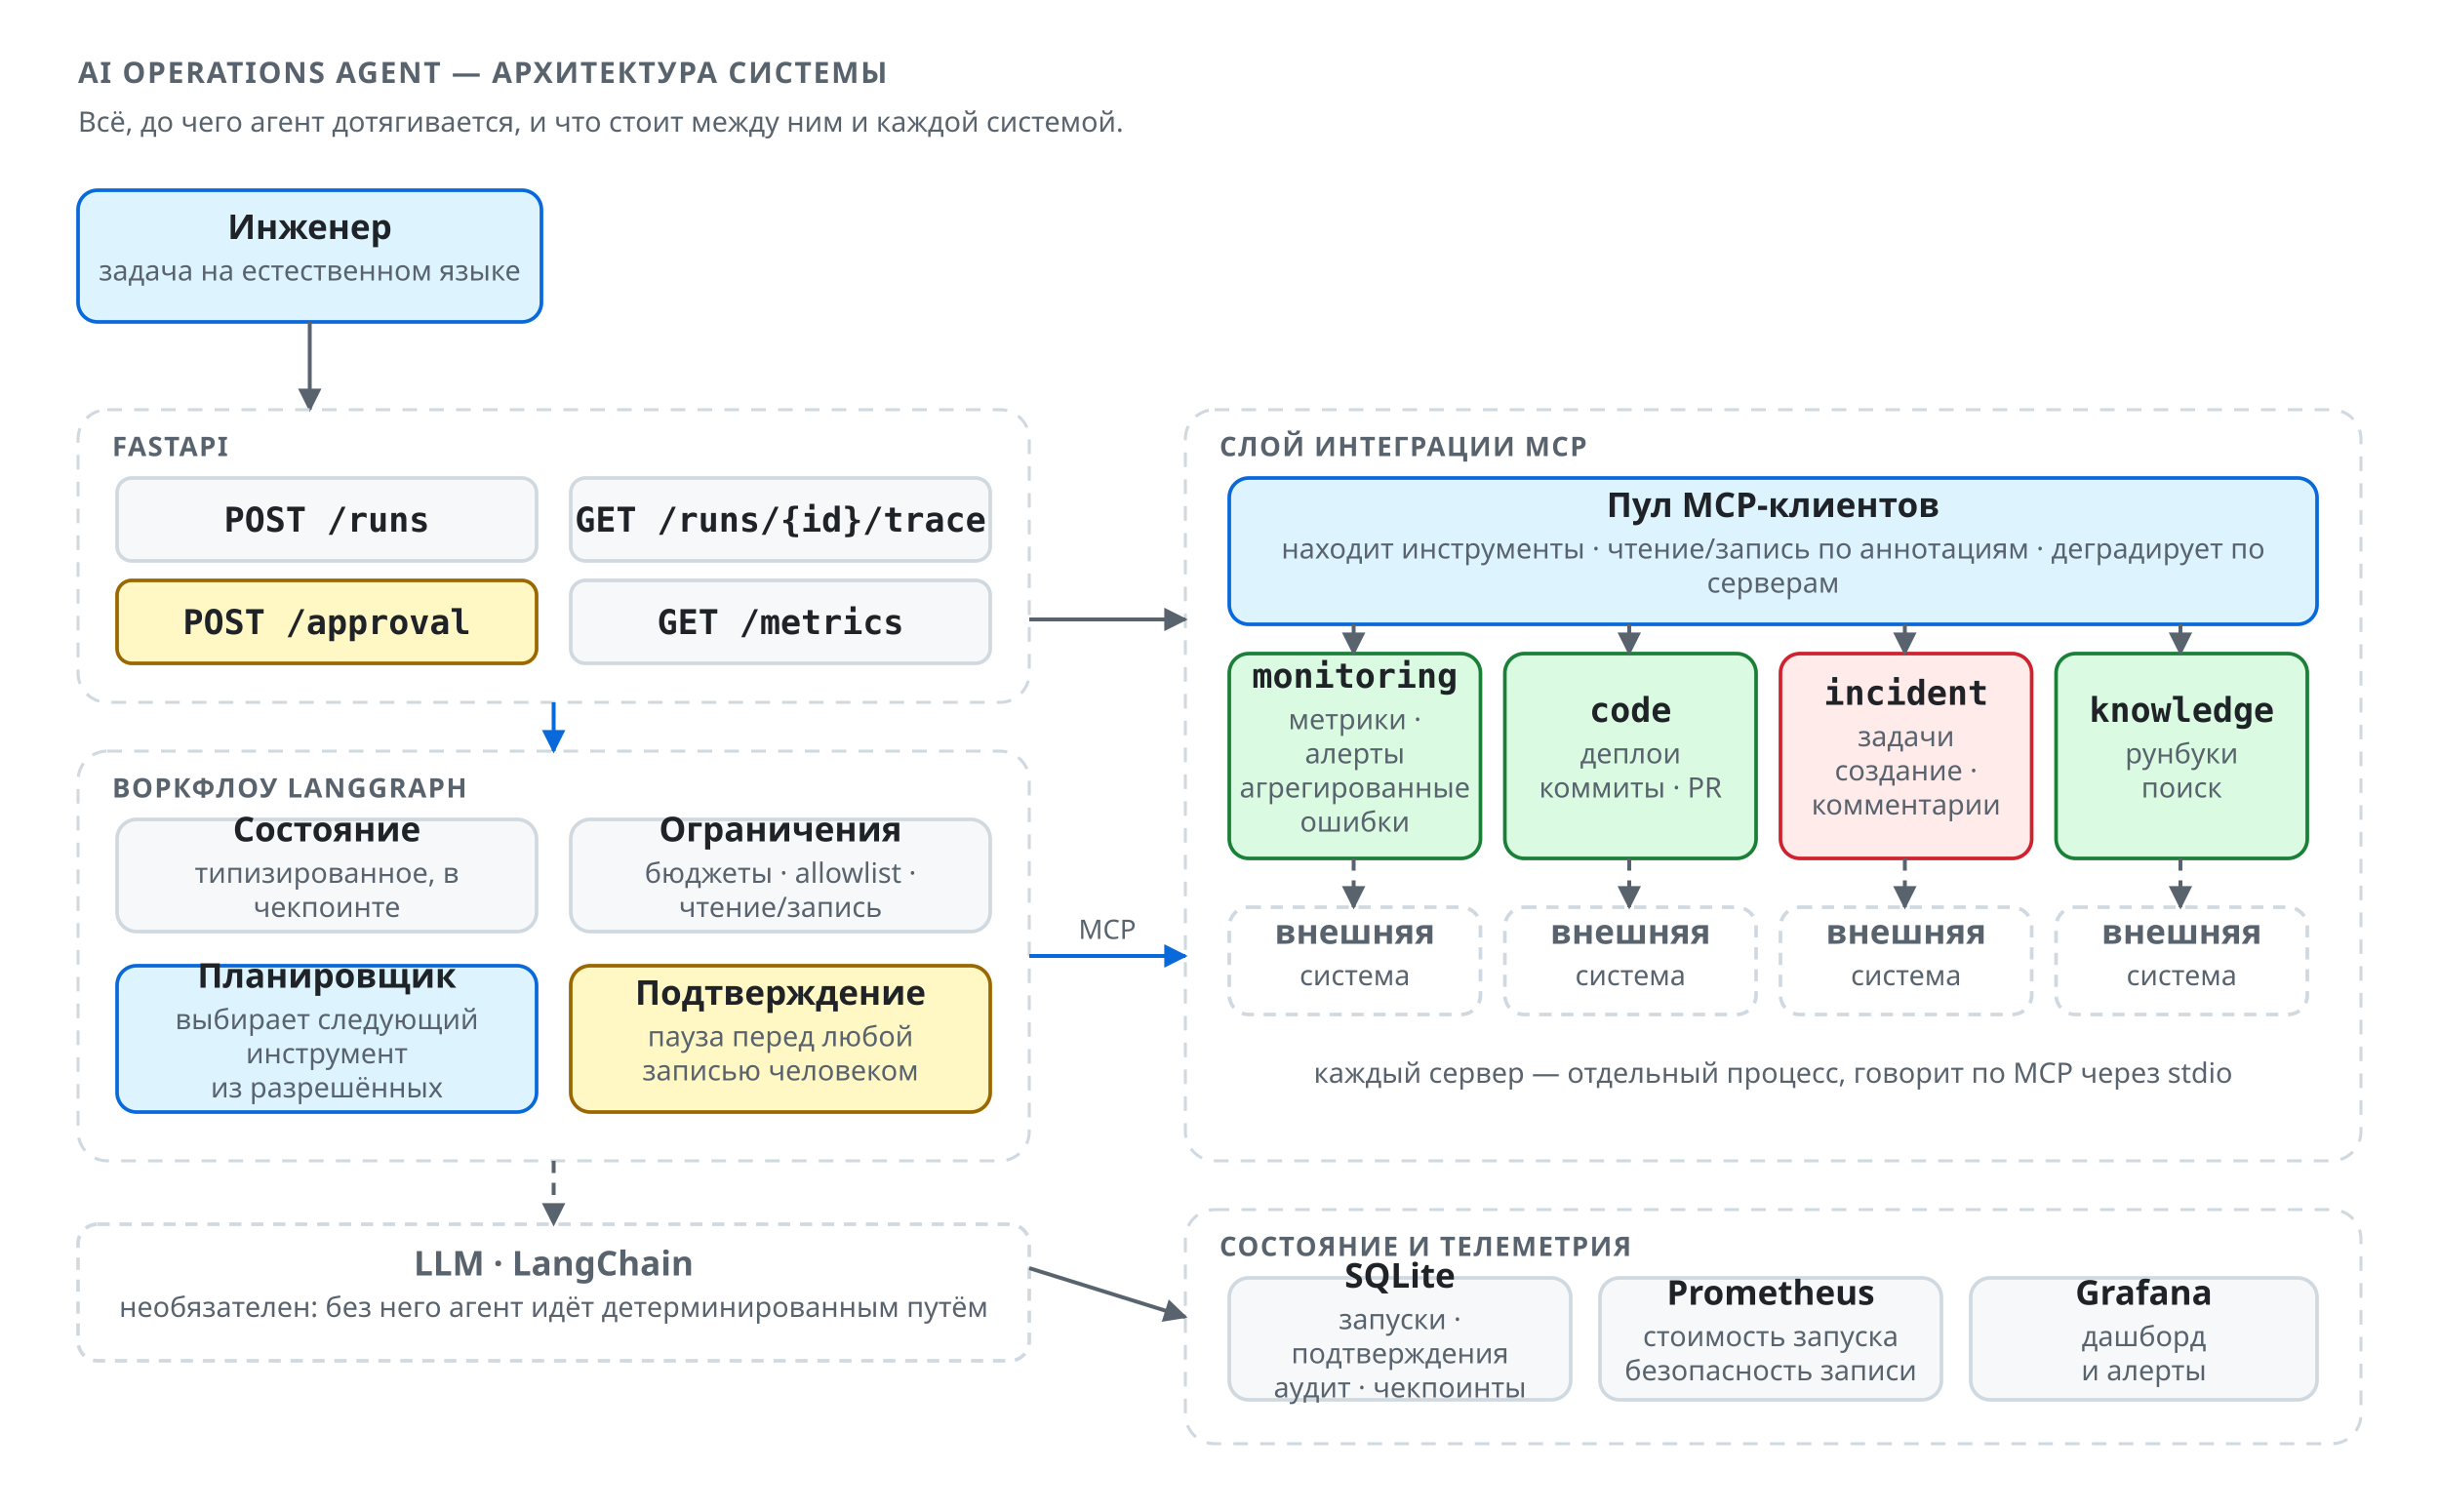
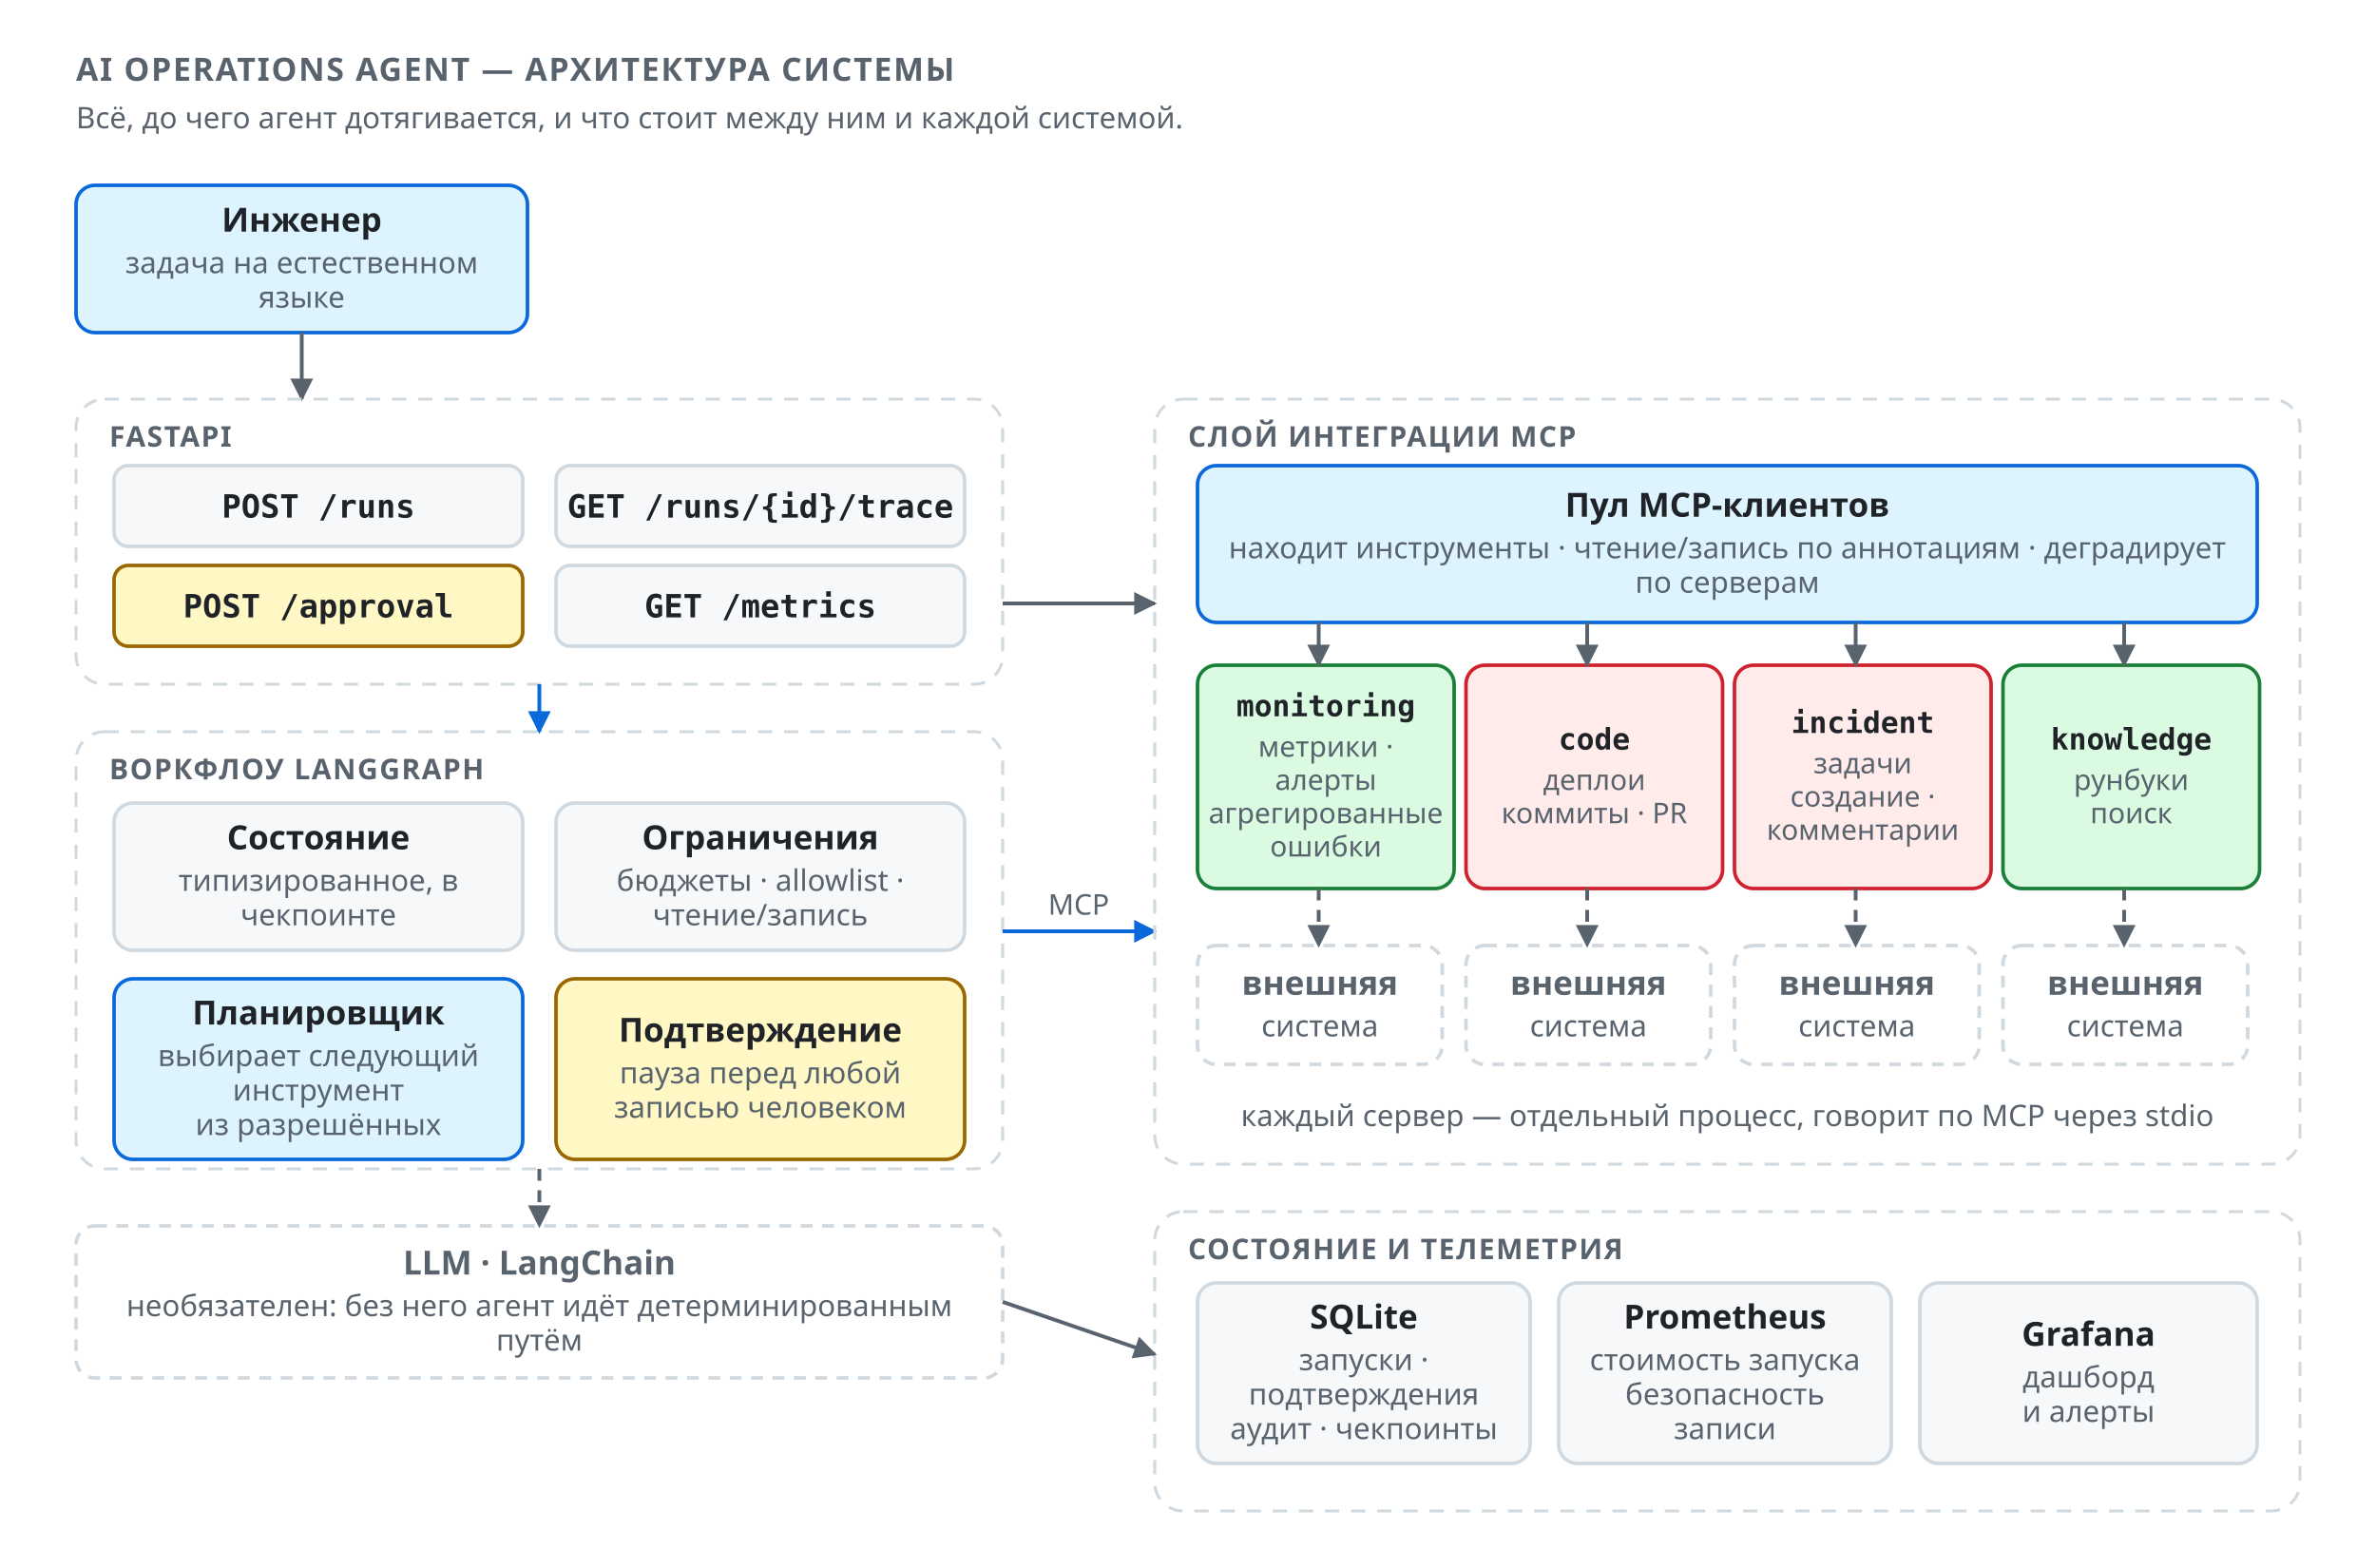
- <svg xmlns="http://www.w3.org/2000/svg" viewBox="0 0 1000 620" width="1000" height="620" role="img" aria-labelledby="title desc" font-family="-apple-system, BlinkMacSystemFont, 'Segoe UI', 'Noto Sans', Helvetica, Arial, sans-serif">
+ <svg xmlns="http://www.w3.org/2000/svg" viewBox="0 0 1000 660" width="1000" height="660" role="img" aria-labelledby="title desc" font-family="-apple-system, BlinkMacSystemFont, 'Segoe UI', 'Noto Sans', Helvetica, Arial, sans-serif">
  <defs>
    <marker id="arrow" viewBox="0 0 10 10" refX="9" refY="5" markerWidth="6" markerHeight="6" orient="auto-start-reverse">
      <path d="M 0 0 L 10 5 L 0 10 z" fill="#59636e" />
    </marker>
    <marker id="arrow-accent" viewBox="0 0 10 10" refX="9" refY="5" markerWidth="6" markerHeight="6" orient="auto-start-reverse">
      <path d="M 0 0 L 10 5 L 0 10 z" fill="#0969da" />
    </marker>
    <marker id="arrow-danger" viewBox="0 0 10 10" refX="9" refY="5" markerWidth="6" markerHeight="6" orient="auto-start-reverse">
      <path d="M 0 0 L 10 5 L 0 10 z" fill="#cf222e" />
    </marker>
  </defs>
-   <rect width="1000" height="620" fill="#ffffff" />
-   <text x="32" y="34" font-size="12" font-weight="700" letter-spacing="0.7" fill="#59636e">AI OPERATIONS AGENT — АРХИТЕКТУРА СИСТЕМЫ</text>
-   <text x="32" y="54" text-anchor="start" font-size="11.5" fill="#59636e">Всё, до чего агент дотягивается, и что стоит между ним и каждой системой.</text>
-   <rect x="32" y="78" width="190" height="54" rx="8" fill="#ddf4ff" stroke="#0969da" stroke-width="1.5" />
-   <text x="127.0" y="98.0" text-anchor="middle" font-size="14" font-weight="600" fill="#1f2328">Инженер</text>
-   <text x="127.0" y="115.0" text-anchor="middle" font-size="11.5" fill="#59636e">задача на естественном языке</text>
-   <path d="M 127 132 L 127 168" fill="none" stroke="#59636e" stroke-width="1.6" marker-end="url(#arrow)" />
+   <rect width="1000" height="660" fill="#ffffff" />
+   <text x="32" y="34" font-size="13.5" font-weight="700" letter-spacing="0.7" fill="#59636e">AI OPERATIONS AGENT — АРХИТЕКТУРА СИСТЕМЫ</text>
+   <text x="32" y="54" text-anchor="start" font-size="12.5" fill="#59636e">Всё, до чего агент дотягивается, и что стоит между ним и каждой системой.</text>
+   <rect x="32" y="78" width="190" height="62" rx="8" fill="#ddf4ff" stroke="#0969da" stroke-width="1.5" />
+   <text x="127.0" y="97.48" text-anchor="middle" font-size="14" font-weight="600" fill="#1f2328">Инженер</text>
+   <text x="127.0" y="114.98" text-anchor="middle" font-size="12.5" fill="#59636e">задача на естественном</text>
+   <text x="127.0" y="129.48" text-anchor="middle" font-size="12.5" fill="#59636e">языке</text>
+   <path d="M 127 140 L 127 168" fill="none" stroke="#59636e" stroke-width="1.6" marker-end="url(#arrow)" />
  <rect x="32" y="168" width="390" height="120" rx="12" fill="none" stroke="#d1d9e0" stroke-width="1.25" stroke-dasharray="6 5" />
-   <text x="46" y="187" font-size="11" font-weight="600" letter-spacing="0.6" fill="#59636e">FASTAPI</text>
+   <text x="46" y="188" font-size="12" font-weight="600" letter-spacing="0.6" fill="#59636e">FASTAPI</text>
  <rect x="48" y="196" width="172" height="34" rx="6" fill="#f6f8fa" stroke="#d1d9e0" stroke-width="1.5" />
-   <text x="134.0" y="218.0" text-anchor="middle" font-size="14" font-weight="600" fill="#1f2328" font-family="ui-monospace, SFMono-Regular, 'SF Mono', Menlo, Consolas, monospace">POST /runs</text>
+   <text x="134.0" y="217.86" text-anchor="middle" font-size="13.5" font-weight="600" fill="#1f2328" font-family="ui-monospace, SFMono-Regular, 'SF Mono', Menlo, Consolas, monospace">POST /runs</text>
  <rect x="48" y="238" width="172" height="34" rx="6" fill="#fff8c5" stroke="#9a6700" stroke-width="1.5" />
-   <text x="134.0" y="260.0" text-anchor="middle" font-size="14" font-weight="600" fill="#1f2328" font-family="ui-monospace, SFMono-Regular, 'SF Mono', Menlo, Consolas, monospace">POST /approval</text>
+   <text x="134.0" y="259.86" text-anchor="middle" font-size="13.5" font-weight="600" fill="#1f2328" font-family="ui-monospace, SFMono-Regular, 'SF Mono', Menlo, Consolas, monospace">POST /approval</text>
  <rect x="234" y="196" width="172" height="34" rx="6" fill="#f6f8fa" stroke="#d1d9e0" stroke-width="1.5" />
-   <text x="320.0" y="218.0" text-anchor="middle" font-size="14" font-weight="600" fill="#1f2328" font-family="ui-monospace, SFMono-Regular, 'SF Mono', Menlo, Consolas, monospace">GET /runs/{id}/trace</text>
+   <text x="320.0" y="217.86" text-anchor="middle" font-size="13.5" font-weight="600" fill="#1f2328" font-family="ui-monospace, SFMono-Regular, 'SF Mono', Menlo, Consolas, monospace">GET /runs/{id}/trace</text>
  <rect x="234" y="238" width="172" height="34" rx="6" fill="#f6f8fa" stroke="#d1d9e0" stroke-width="1.5" />
-   <text x="320.0" y="260.0" text-anchor="middle" font-size="14" font-weight="600" fill="#1f2328" font-family="ui-monospace, SFMono-Regular, 'SF Mono', Menlo, Consolas, monospace">GET /metrics</text>
-   <rect x="32" y="308" width="390" height="168" rx="12" fill="none" stroke="#d1d9e0" stroke-width="1.25" stroke-dasharray="6 5" />
-   <text x="46" y="327" font-size="11" font-weight="600" letter-spacing="0.6" fill="#59636e">ВОРКФЛОУ LANGGRAPH</text>
-   <rect x="48" y="336" width="172" height="46" rx="8" fill="#f6f8fa" stroke="#d1d9e0" stroke-width="1.5" />
-   <text x="134.0" y="345.0" text-anchor="middle" font-size="14" font-weight="600" fill="#1f2328">Состояние</text>
-   <text x="134.0" y="362.0" text-anchor="middle" font-size="11.5" fill="#59636e">типизированное, в</text>
-   <text x="134.0" y="376.0" text-anchor="middle" font-size="11.5" fill="#59636e">чекпоинте</text>
-   <rect x="234" y="336" width="172" height="46" rx="8" fill="#f6f8fa" stroke="#d1d9e0" stroke-width="1.5" />
-   <text x="320.0" y="345.0" text-anchor="middle" font-size="14" font-weight="600" fill="#1f2328">Ограничения</text>
-   <text x="320.0" y="362.0" text-anchor="middle" font-size="11.5" fill="#59636e">бюджеты · allowlist ·</text>
-   <text x="320.0" y="376.0" text-anchor="middle" font-size="11.5" fill="#59636e">чтение/запись</text>
-   <rect x="48" y="396" width="172" height="60" rx="8" fill="#ddf4ff" stroke="#0969da" stroke-width="1.5" />
-   <text x="134.0" y="405.0" text-anchor="middle" font-size="14" font-weight="600" fill="#1f2328">Планировщик</text>
-   <text x="134.0" y="422.0" text-anchor="middle" font-size="11.5" fill="#59636e">выбирает следующий</text>
-   <text x="134.0" y="436.0" text-anchor="middle" font-size="11.5" fill="#59636e">инструмент</text>
-   <text x="134.0" y="450.0" text-anchor="middle" font-size="11.5" fill="#59636e">из разрешённых</text>
-   <rect x="234" y="396" width="172" height="60" rx="8" fill="#fff8c5" stroke="#9a6700" stroke-width="1.5" />
-   <text x="320.0" y="412.0" text-anchor="middle" font-size="14" font-weight="600" fill="#1f2328">Подтверждение</text>
-   <text x="320.0" y="429.0" text-anchor="middle" font-size="11.5" fill="#59636e">пауза перед любой</text>
-   <text x="320.0" y="443.0" text-anchor="middle" font-size="11.5" fill="#59636e">записью человеком</text>
-   <rect x="32" y="502" width="390" height="56" rx="8" fill="#ffffff" stroke="#d1d9e0" stroke-width="1.5" stroke-dasharray="5 4" />
-   <text x="227.0" y="523.0" text-anchor="middle" font-size="14" font-weight="600" fill="#59636e">LLM  ·  LangChain</text>
-   <text x="227.0" y="540.0" text-anchor="middle" font-size="11.5" fill="#59636e">необязателен: без него агент идёт детерминированным путём</text>
-   <path d="M 227 476 L 227 502" fill="none" stroke="#59636e" stroke-width="1.6" stroke-dasharray="5 4" marker-end="url(#arrow)" />
+   <text x="320.0" y="259.86" text-anchor="middle" font-size="13.5" font-weight="600" fill="#1f2328" font-family="ui-monospace, SFMono-Regular, 'SF Mono', Menlo, Consolas, monospace">GET /metrics</text>
+   <rect x="32" y="308" width="390" height="184" rx="12" fill="none" stroke="#d1d9e0" stroke-width="1.25" stroke-dasharray="6 5" />
+   <text x="46" y="328" font-size="12" font-weight="600" letter-spacing="0.6" fill="#59636e">ВОРКФЛОУ LANGGRAPH</text>
+   <rect x="48" y="338" width="172" height="62" rx="8" fill="#f6f8fa" stroke="#d1d9e0" stroke-width="1.5" />
+   <text x="134.0" y="357.48" text-anchor="middle" font-size="14" font-weight="600" fill="#1f2328">Состояние</text>
+   <text x="134.0" y="374.98" text-anchor="middle" font-size="12.5" fill="#59636e">типизированное, в</text>
+   <text x="134.0" y="389.48" text-anchor="middle" font-size="12.5" fill="#59636e">чекпоинте</text>
+   <rect x="234" y="338" width="172" height="62" rx="8" fill="#f6f8fa" stroke="#d1d9e0" stroke-width="1.5" />
+   <text x="320.0" y="357.48" text-anchor="middle" font-size="14" font-weight="600" fill="#1f2328">Ограничения</text>
+   <text x="320.0" y="374.98" text-anchor="middle" font-size="12.5" fill="#59636e">бюджеты · allowlist ·</text>
+   <text x="320.0" y="389.48" text-anchor="middle" font-size="12.5" fill="#59636e">чтение/запись</text>
+   <rect x="48" y="412" width="172" height="76" rx="8" fill="#ddf4ff" stroke="#0969da" stroke-width="1.5" />
+   <text x="134.0" y="431.23" text-anchor="middle" font-size="14" font-weight="600" fill="#1f2328">Планировщик</text>
+   <text x="134.0" y="448.73" text-anchor="middle" font-size="12.5" fill="#59636e">выбирает следующий</text>
+   <text x="134.0" y="463.23" text-anchor="middle" font-size="12.5" fill="#59636e">инструмент</text>
+   <text x="134.0" y="477.73" text-anchor="middle" font-size="12.5" fill="#59636e">из разрешённых</text>
+   <rect x="234" y="412" width="172" height="76" rx="8" fill="#fff8c5" stroke="#9a6700" stroke-width="1.5" />
+   <text x="320.0" y="438.48" text-anchor="middle" font-size="14" font-weight="600" fill="#1f2328">Подтверждение</text>
+   <text x="320.0" y="455.98" text-anchor="middle" font-size="12.5" fill="#59636e">пауза перед любой</text>
+   <text x="320.0" y="470.48" text-anchor="middle" font-size="12.5" fill="#59636e">записью человеком</text>
+   <rect x="32" y="516" width="390" height="64" rx="8" fill="#ffffff" stroke="#d1d9e0" stroke-width="1.5" stroke-dasharray="5 4" />
+   <text x="227.0" y="536.48" text-anchor="middle" font-size="14" font-weight="600" fill="#59636e">LLM  ·  LangChain</text>
+   <text x="227.0" y="553.98" text-anchor="middle" font-size="12.5" fill="#59636e">необязателен: без него агент идёт детерминированным</text>
+   <text x="227.0" y="568.48" text-anchor="middle" font-size="12.5" fill="#59636e">путём</text>
+   <path d="M 227 492 L 227 516" fill="none" stroke="#59636e" stroke-width="1.6" stroke-dasharray="5 4" marker-end="url(#arrow)" />
  <path d="M 227 288 L 227 308" fill="none" stroke="#0969da" stroke-width="1.6" marker-end="url(#arrow-accent)" />
  <path d="M 422 392 L 486 392" fill="none" stroke="#0969da" stroke-width="1.6" marker-end="url(#arrow-accent)" />
-   <text x="454.0" y="385.0" text-anchor="middle" font-size="11" fill="#59636e">MCP</text>
-   <rect x="486" y="168" width="482" height="308" rx="12" fill="none" stroke="#d1d9e0" stroke-width="1.25" stroke-dasharray="6 5" />
-   <text x="500" y="187" font-size="11" font-weight="600" letter-spacing="0.6" fill="#59636e">СЛОЙ ИНТЕГРАЦИИ MCP</text>
-   <rect x="504" y="196" width="446" height="60" rx="8" fill="#ddf4ff" stroke="#0969da" stroke-width="1.5" />
-   <text x="727.0" y="212.0" text-anchor="middle" font-size="14" font-weight="600" fill="#1f2328">Пул MCP-клиентов</text>
-   <text x="727.0" y="229.0" text-anchor="middle" font-size="11.5" fill="#59636e">находит инструменты · чтение/запись по аннотациям · деградирует по</text>
-   <text x="727.0" y="243.0" text-anchor="middle" font-size="11.5" fill="#59636e">серверам</text>
-   <rect x="504" y="268" width="103" height="84" rx="8" fill="#dafbe1" stroke="#1a7f37" stroke-width="1.5" />
-   <text x="555.5" y="282.0" text-anchor="middle" font-size="14" font-weight="600" fill="#1f2328" font-family="ui-monospace, SFMono-Regular, 'SF Mono', Menlo, Consolas, monospace">monitoring</text>
-   <text x="555.5" y="299.0" text-anchor="middle" font-size="11.5" fill="#59636e">метрики ·</text>
-   <text x="555.5" y="313.0" text-anchor="middle" font-size="11.5" fill="#59636e">алерты</text>
-   <text x="555.5" y="327.0" text-anchor="middle" font-size="11.5" fill="#59636e">агрегированные</text>
-   <text x="555.5" y="341.0" text-anchor="middle" font-size="11.5" fill="#59636e">ошибки</text>
-   <path d="M 555 256 L 555 268" fill="none" stroke="#59636e" stroke-width="1.6" marker-end="url(#arrow)" />
-   <rect x="504" y="372" width="103" height="44" rx="8" fill="#ffffff" stroke="#d1d9e0" stroke-width="1.5" stroke-dasharray="5 4" />
-   <text x="555.5" y="387.0" text-anchor="middle" font-size="14" font-weight="600" fill="#59636e">внешняя</text>
-   <text x="555.5" y="404.0" text-anchor="middle" font-size="11.5" fill="#59636e">система</text>
-   <path d="M 555 352 L 555 372" fill="none" stroke="#59636e" stroke-width="1.6" stroke-dasharray="5 4" marker-end="url(#arrow)" />
-   <rect x="617" y="268" width="103" height="84" rx="8" fill="#dafbe1" stroke="#1a7f37" stroke-width="1.5" />
-   <text x="668.5" y="296.0" text-anchor="middle" font-size="14" font-weight="600" fill="#1f2328" font-family="ui-monospace, SFMono-Regular, 'SF Mono', Menlo, Consolas, monospace">code</text>
-   <text x="668.5" y="313.0" text-anchor="middle" font-size="11.5" fill="#59636e">деплои</text>
-   <text x="668.5" y="327.0" text-anchor="middle" font-size="11.5" fill="#59636e">коммиты · PR</text>
-   <path d="M 668 256 L 668 268" fill="none" stroke="#59636e" stroke-width="1.6" marker-end="url(#arrow)" />
-   <rect x="617" y="372" width="103" height="44" rx="8" fill="#ffffff" stroke="#d1d9e0" stroke-width="1.5" stroke-dasharray="5 4" />
-   <text x="668.5" y="387.0" text-anchor="middle" font-size="14" font-weight="600" fill="#59636e">внешняя</text>
-   <text x="668.5" y="404.0" text-anchor="middle" font-size="11.5" fill="#59636e">система</text>
-   <path d="M 668 352 L 668 372" fill="none" stroke="#59636e" stroke-width="1.6" stroke-dasharray="5 4" marker-end="url(#arrow)" />
-   <rect x="730" y="268" width="103" height="84" rx="8" fill="#ffebe9" stroke="#cf222e" stroke-width="1.5" />
-   <text x="781.5" y="289.0" text-anchor="middle" font-size="14" font-weight="600" fill="#1f2328" font-family="ui-monospace, SFMono-Regular, 'SF Mono', Menlo, Consolas, monospace">incident</text>
-   <text x="781.5" y="306.0" text-anchor="middle" font-size="11.5" fill="#59636e">задачи</text>
-   <text x="781.5" y="320.0" text-anchor="middle" font-size="11.5" fill="#59636e">создание ·</text>
-   <text x="781.5" y="334.0" text-anchor="middle" font-size="11.5" fill="#59636e">комментарии</text>
-   <path d="M 781 256 L 781 268" fill="none" stroke="#59636e" stroke-width="1.6" marker-end="url(#arrow)" />
-   <rect x="730" y="372" width="103" height="44" rx="8" fill="#ffffff" stroke="#d1d9e0" stroke-width="1.5" stroke-dasharray="5 4" />
-   <text x="781.5" y="387.0" text-anchor="middle" font-size="14" font-weight="600" fill="#59636e">внешняя</text>
-   <text x="781.5" y="404.0" text-anchor="middle" font-size="11.5" fill="#59636e">система</text>
-   <path d="M 781 352 L 781 372" fill="none" stroke="#59636e" stroke-width="1.6" stroke-dasharray="5 4" marker-end="url(#arrow)" />
-   <rect x="843" y="268" width="103" height="84" rx="8" fill="#dafbe1" stroke="#1a7f37" stroke-width="1.5" />
-   <text x="894.5" y="296.0" text-anchor="middle" font-size="14" font-weight="600" fill="#1f2328" font-family="ui-monospace, SFMono-Regular, 'SF Mono', Menlo, Consolas, monospace">knowledge</text>
-   <text x="894.5" y="313.0" text-anchor="middle" font-size="11.5" fill="#59636e">рунбуки</text>
-   <text x="894.5" y="327.0" text-anchor="middle" font-size="11.5" fill="#59636e">поиск</text>
-   <path d="M 894 256 L 894 268" fill="none" stroke="#59636e" stroke-width="1.6" marker-end="url(#arrow)" />
-   <rect x="843" y="372" width="103" height="44" rx="8" fill="#ffffff" stroke="#d1d9e0" stroke-width="1.5" stroke-dasharray="5 4" />
-   <text x="894.5" y="387.0" text-anchor="middle" font-size="14" font-weight="600" fill="#59636e">внешняя</text>
-   <text x="894.5" y="404.0" text-anchor="middle" font-size="11.5" fill="#59636e">система</text>
-   <path d="M 894 352 L 894 372" fill="none" stroke="#59636e" stroke-width="1.6" stroke-dasharray="5 4" marker-end="url(#arrow)" />
-   <text x="727" y="444" text-anchor="middle" font-size="11.5" fill="#59636e">каждый сервер — отдельный процесс, говорит по MCP через stdio</text>
-   <rect x="486" y="496" width="482" height="96" rx="12" fill="none" stroke="#d1d9e0" stroke-width="1.25" stroke-dasharray="6 5" />
-   <text x="500" y="515" font-size="11" font-weight="600" letter-spacing="0.6" fill="#59636e">СОСТОЯНИЕ И ТЕЛЕМЕТРИЯ</text>
-   <rect x="504" y="524" width="140" height="50" rx="8" fill="#f6f8fa" stroke="#d1d9e0" stroke-width="1.5" />
-   <text x="574.0" y="528.0" text-anchor="middle" font-size="14" font-weight="600" fill="#1f2328">SQLite</text>
-   <text x="574.0" y="545.0" text-anchor="middle" font-size="11.5" fill="#59636e">запуски ·</text>
-   <text x="574.0" y="559.0" text-anchor="middle" font-size="11.5" fill="#59636e">подтверждения</text>
-   <text x="574.0" y="573.0" text-anchor="middle" font-size="11.5" fill="#59636e">аудит · чекпоинты</text>
-   <rect x="656" y="524" width="140" height="50" rx="8" fill="#f6f8fa" stroke="#d1d9e0" stroke-width="1.5" />
-   <text x="726.0" y="535.0" text-anchor="middle" font-size="14" font-weight="600" fill="#1f2328">Prometheus</text>
-   <text x="726.0" y="552.0" text-anchor="middle" font-size="11.5" fill="#59636e">стоимость запуска</text>
-   <text x="726.0" y="566.0" text-anchor="middle" font-size="11.5" fill="#59636e">безопасность записи</text>
-   <rect x="808" y="524" width="142" height="50" rx="8" fill="#f6f8fa" stroke="#d1d9e0" stroke-width="1.5" />
-   <text x="879.0" y="535.0" text-anchor="middle" font-size="14" font-weight="600" fill="#1f2328">Grafana</text>
-   <text x="879.0" y="552.0" text-anchor="middle" font-size="11.5" fill="#59636e">дашборд</text>
-   <text x="879.0" y="566.0" text-anchor="middle" font-size="11.5" fill="#59636e">и алерты</text>
+   <text x="454.0" y="385.0" text-anchor="middle" font-size="12" fill="#59636e">MCP</text>
+   <rect x="486" y="168" width="482" height="322" rx="12" fill="none" stroke="#d1d9e0" stroke-width="1.25" stroke-dasharray="6 5" />
+   <text x="500" y="188" font-size="12" font-weight="600" letter-spacing="0.6" fill="#59636e">СЛОЙ ИНТЕГРАЦИИ MCP</text>
+   <rect x="504" y="196" width="446" height="66" rx="8" fill="#ddf4ff" stroke="#0969da" stroke-width="1.5" />
+   <text x="727.0" y="217.48" text-anchor="middle" font-size="14" font-weight="600" fill="#1f2328">Пул MCP-клиентов</text>
+   <text x="727.0" y="234.98" text-anchor="middle" font-size="12.5" fill="#59636e">находит инструменты · чтение/запись по аннотациям · деградирует</text>
+   <text x="727.0" y="249.48" text-anchor="middle" font-size="12.5" fill="#59636e">по серверам</text>
+   <rect x="504" y="280" width="108" height="94" rx="8" fill="#dafbe1" stroke="#1a7f37" stroke-width="1.5" />
+   <text x="558.0" y="301.5" text-anchor="middle" font-size="12.5" font-weight="600" fill="#1f2328" font-family="ui-monospace, SFMono-Regular, 'SF Mono', Menlo, Consolas, monospace">monitoring</text>
+   <text x="558.0" y="318.5" text-anchor="middle" font-size="12" fill="#59636e">метрики ·</text>
+   <text x="558.0" y="332.5" text-anchor="middle" font-size="12" fill="#59636e">алерты</text>
+   <text x="558.0" y="346.5" text-anchor="middle" font-size="12" fill="#59636e">агрегированные</text>
+   <text x="558.0" y="360.5" text-anchor="middle" font-size="12" fill="#59636e">ошибки</text>
+   <path d="M 555 262 L 555 280" fill="none" stroke="#59636e" stroke-width="1.6" marker-end="url(#arrow)" />
+   <rect x="504" y="398" width="103" height="50" rx="8" fill="#ffffff" stroke="#d1d9e0" stroke-width="1.5" stroke-dasharray="5 4" />
+   <text x="555.5" y="418.73" text-anchor="middle" font-size="14" font-weight="600" fill="#59636e">внешняя</text>
+   <text x="555.5" y="436.23" text-anchor="middle" font-size="12.5" fill="#59636e">система</text>
+   <path d="M 555 374 L 555 398" fill="none" stroke="#59636e" stroke-width="1.6" stroke-dasharray="5 4" marker-end="url(#arrow)" />
+   <rect x="617" y="280" width="108" height="94" rx="8" fill="#ffebe9" stroke="#cf222e" stroke-width="1.5" />
+   <text x="671.0" y="315.5" text-anchor="middle" font-size="12.5" font-weight="600" fill="#1f2328" font-family="ui-monospace, SFMono-Regular, 'SF Mono', Menlo, Consolas, monospace">code</text>
+   <text x="671.0" y="332.5" text-anchor="middle" font-size="12" fill="#59636e">деплои</text>
+   <text x="671.0" y="346.5" text-anchor="middle" font-size="12" fill="#59636e">коммиты · PR</text>
+   <path d="M 668 262 L 668 280" fill="none" stroke="#59636e" stroke-width="1.6" marker-end="url(#arrow)" />
+   <rect x="617" y="398" width="103" height="50" rx="8" fill="#ffffff" stroke="#d1d9e0" stroke-width="1.5" stroke-dasharray="5 4" />
+   <text x="668.5" y="418.73" text-anchor="middle" font-size="14" font-weight="600" fill="#59636e">внешняя</text>
+   <text x="668.5" y="436.23" text-anchor="middle" font-size="12.5" fill="#59636e">система</text>
+   <path d="M 668 374 L 668 398" fill="none" stroke="#59636e" stroke-width="1.6" stroke-dasharray="5 4" marker-end="url(#arrow)" />
+   <rect x="730" y="280" width="108" height="94" rx="8" fill="#ffebe9" stroke="#cf222e" stroke-width="1.5" />
+   <text x="784.0" y="308.5" text-anchor="middle" font-size="12.5" font-weight="600" fill="#1f2328" font-family="ui-monospace, SFMono-Regular, 'SF Mono', Menlo, Consolas, monospace">incident</text>
+   <text x="784.0" y="325.5" text-anchor="middle" font-size="12" fill="#59636e">задачи</text>
+   <text x="784.0" y="339.5" text-anchor="middle" font-size="12" fill="#59636e">создание ·</text>
+   <text x="784.0" y="353.5" text-anchor="middle" font-size="12" fill="#59636e">комментарии</text>
+   <path d="M 781 262 L 781 280" fill="none" stroke="#59636e" stroke-width="1.6" marker-end="url(#arrow)" />
+   <rect x="730" y="398" width="103" height="50" rx="8" fill="#ffffff" stroke="#d1d9e0" stroke-width="1.5" stroke-dasharray="5 4" />
+   <text x="781.5" y="418.73" text-anchor="middle" font-size="14" font-weight="600" fill="#59636e">внешняя</text>
+   <text x="781.5" y="436.23" text-anchor="middle" font-size="12.5" fill="#59636e">система</text>
+   <path d="M 781 374 L 781 398" fill="none" stroke="#59636e" stroke-width="1.6" stroke-dasharray="5 4" marker-end="url(#arrow)" />
+   <rect x="843" y="280" width="108" height="94" rx="8" fill="#dafbe1" stroke="#1a7f37" stroke-width="1.5" />
+   <text x="897.0" y="315.5" text-anchor="middle" font-size="12.5" font-weight="600" fill="#1f2328" font-family="ui-monospace, SFMono-Regular, 'SF Mono', Menlo, Consolas, monospace">knowledge</text>
+   <text x="897.0" y="332.5" text-anchor="middle" font-size="12" fill="#59636e">рунбуки</text>
+   <text x="897.0" y="346.5" text-anchor="middle" font-size="12" fill="#59636e">поиск</text>
+   <path d="M 894 262 L 894 280" fill="none" stroke="#59636e" stroke-width="1.6" marker-end="url(#arrow)" />
+   <rect x="843" y="398" width="103" height="50" rx="8" fill="#ffffff" stroke="#d1d9e0" stroke-width="1.5" stroke-dasharray="5 4" />
+   <text x="894.5" y="418.73" text-anchor="middle" font-size="14" font-weight="600" fill="#59636e">внешняя</text>
+   <text x="894.5" y="436.23" text-anchor="middle" font-size="12.5" fill="#59636e">система</text>
+   <path d="M 894 374 L 894 398" fill="none" stroke="#59636e" stroke-width="1.6" stroke-dasharray="5 4" marker-end="url(#arrow)" />
+   <text x="727" y="474" text-anchor="middle" font-size="12.5" fill="#59636e">каждый сервер — отдельный процесс, говорит по MCP через stdio</text>
+   <rect x="486" y="510" width="482" height="126" rx="12" fill="none" stroke="#d1d9e0" stroke-width="1.25" stroke-dasharray="6 5" />
+   <text x="500" y="530" font-size="12" font-weight="600" letter-spacing="0.6" fill="#59636e">СОСТОЯНИЕ И ТЕЛЕМЕТРИЯ</text>
+   <rect x="504" y="540" width="140" height="76" rx="8" fill="#f6f8fa" stroke="#d1d9e0" stroke-width="1.5" />
+   <text x="574.0" y="559.23" text-anchor="middle" font-size="14" font-weight="600" fill="#1f2328">SQLite</text>
+   <text x="574.0" y="576.73" text-anchor="middle" font-size="12.5" fill="#59636e">запуски ·</text>
+   <text x="574.0" y="591.23" text-anchor="middle" font-size="12.5" fill="#59636e">подтверждения</text>
+   <text x="574.0" y="605.73" text-anchor="middle" font-size="12.5" fill="#59636e">аудит · чекпоинты</text>
+   <rect x="656" y="540" width="140" height="76" rx="8" fill="#f6f8fa" stroke="#d1d9e0" stroke-width="1.5" />
+   <text x="726.0" y="559.23" text-anchor="middle" font-size="14" font-weight="600" fill="#1f2328">Prometheus</text>
+   <text x="726.0" y="576.73" text-anchor="middle" font-size="12.5" fill="#59636e">стоимость запуска</text>
+   <text x="726.0" y="591.23" text-anchor="middle" font-size="12.5" fill="#59636e">безопасность</text>
+   <text x="726.0" y="605.73" text-anchor="middle" font-size="12.5" fill="#59636e">записи</text>
+   <rect x="808" y="540" width="142" height="76" rx="8" fill="#f6f8fa" stroke="#d1d9e0" stroke-width="1.5" />
+   <text x="879.0" y="566.48" text-anchor="middle" font-size="14" font-weight="600" fill="#1f2328">Grafana</text>
+   <text x="879.0" y="583.98" text-anchor="middle" font-size="12.5" fill="#59636e">дашборд</text>
+   <text x="879.0" y="598.48" text-anchor="middle" font-size="12.5" fill="#59636e">и алерты</text>
  <path d="M 422 254 L 486 254" fill="none" stroke="#59636e" stroke-width="1.6" marker-end="url(#arrow)" />
-   <path d="M 422 520 L 486 540" fill="none" stroke="#59636e" stroke-width="1.6" marker-end="url(#arrow)" />
+   <path d="M 422 548 L 486 570" fill="none" stroke="#59636e" stroke-width="1.6" marker-end="url(#arrow)" />
</svg>
